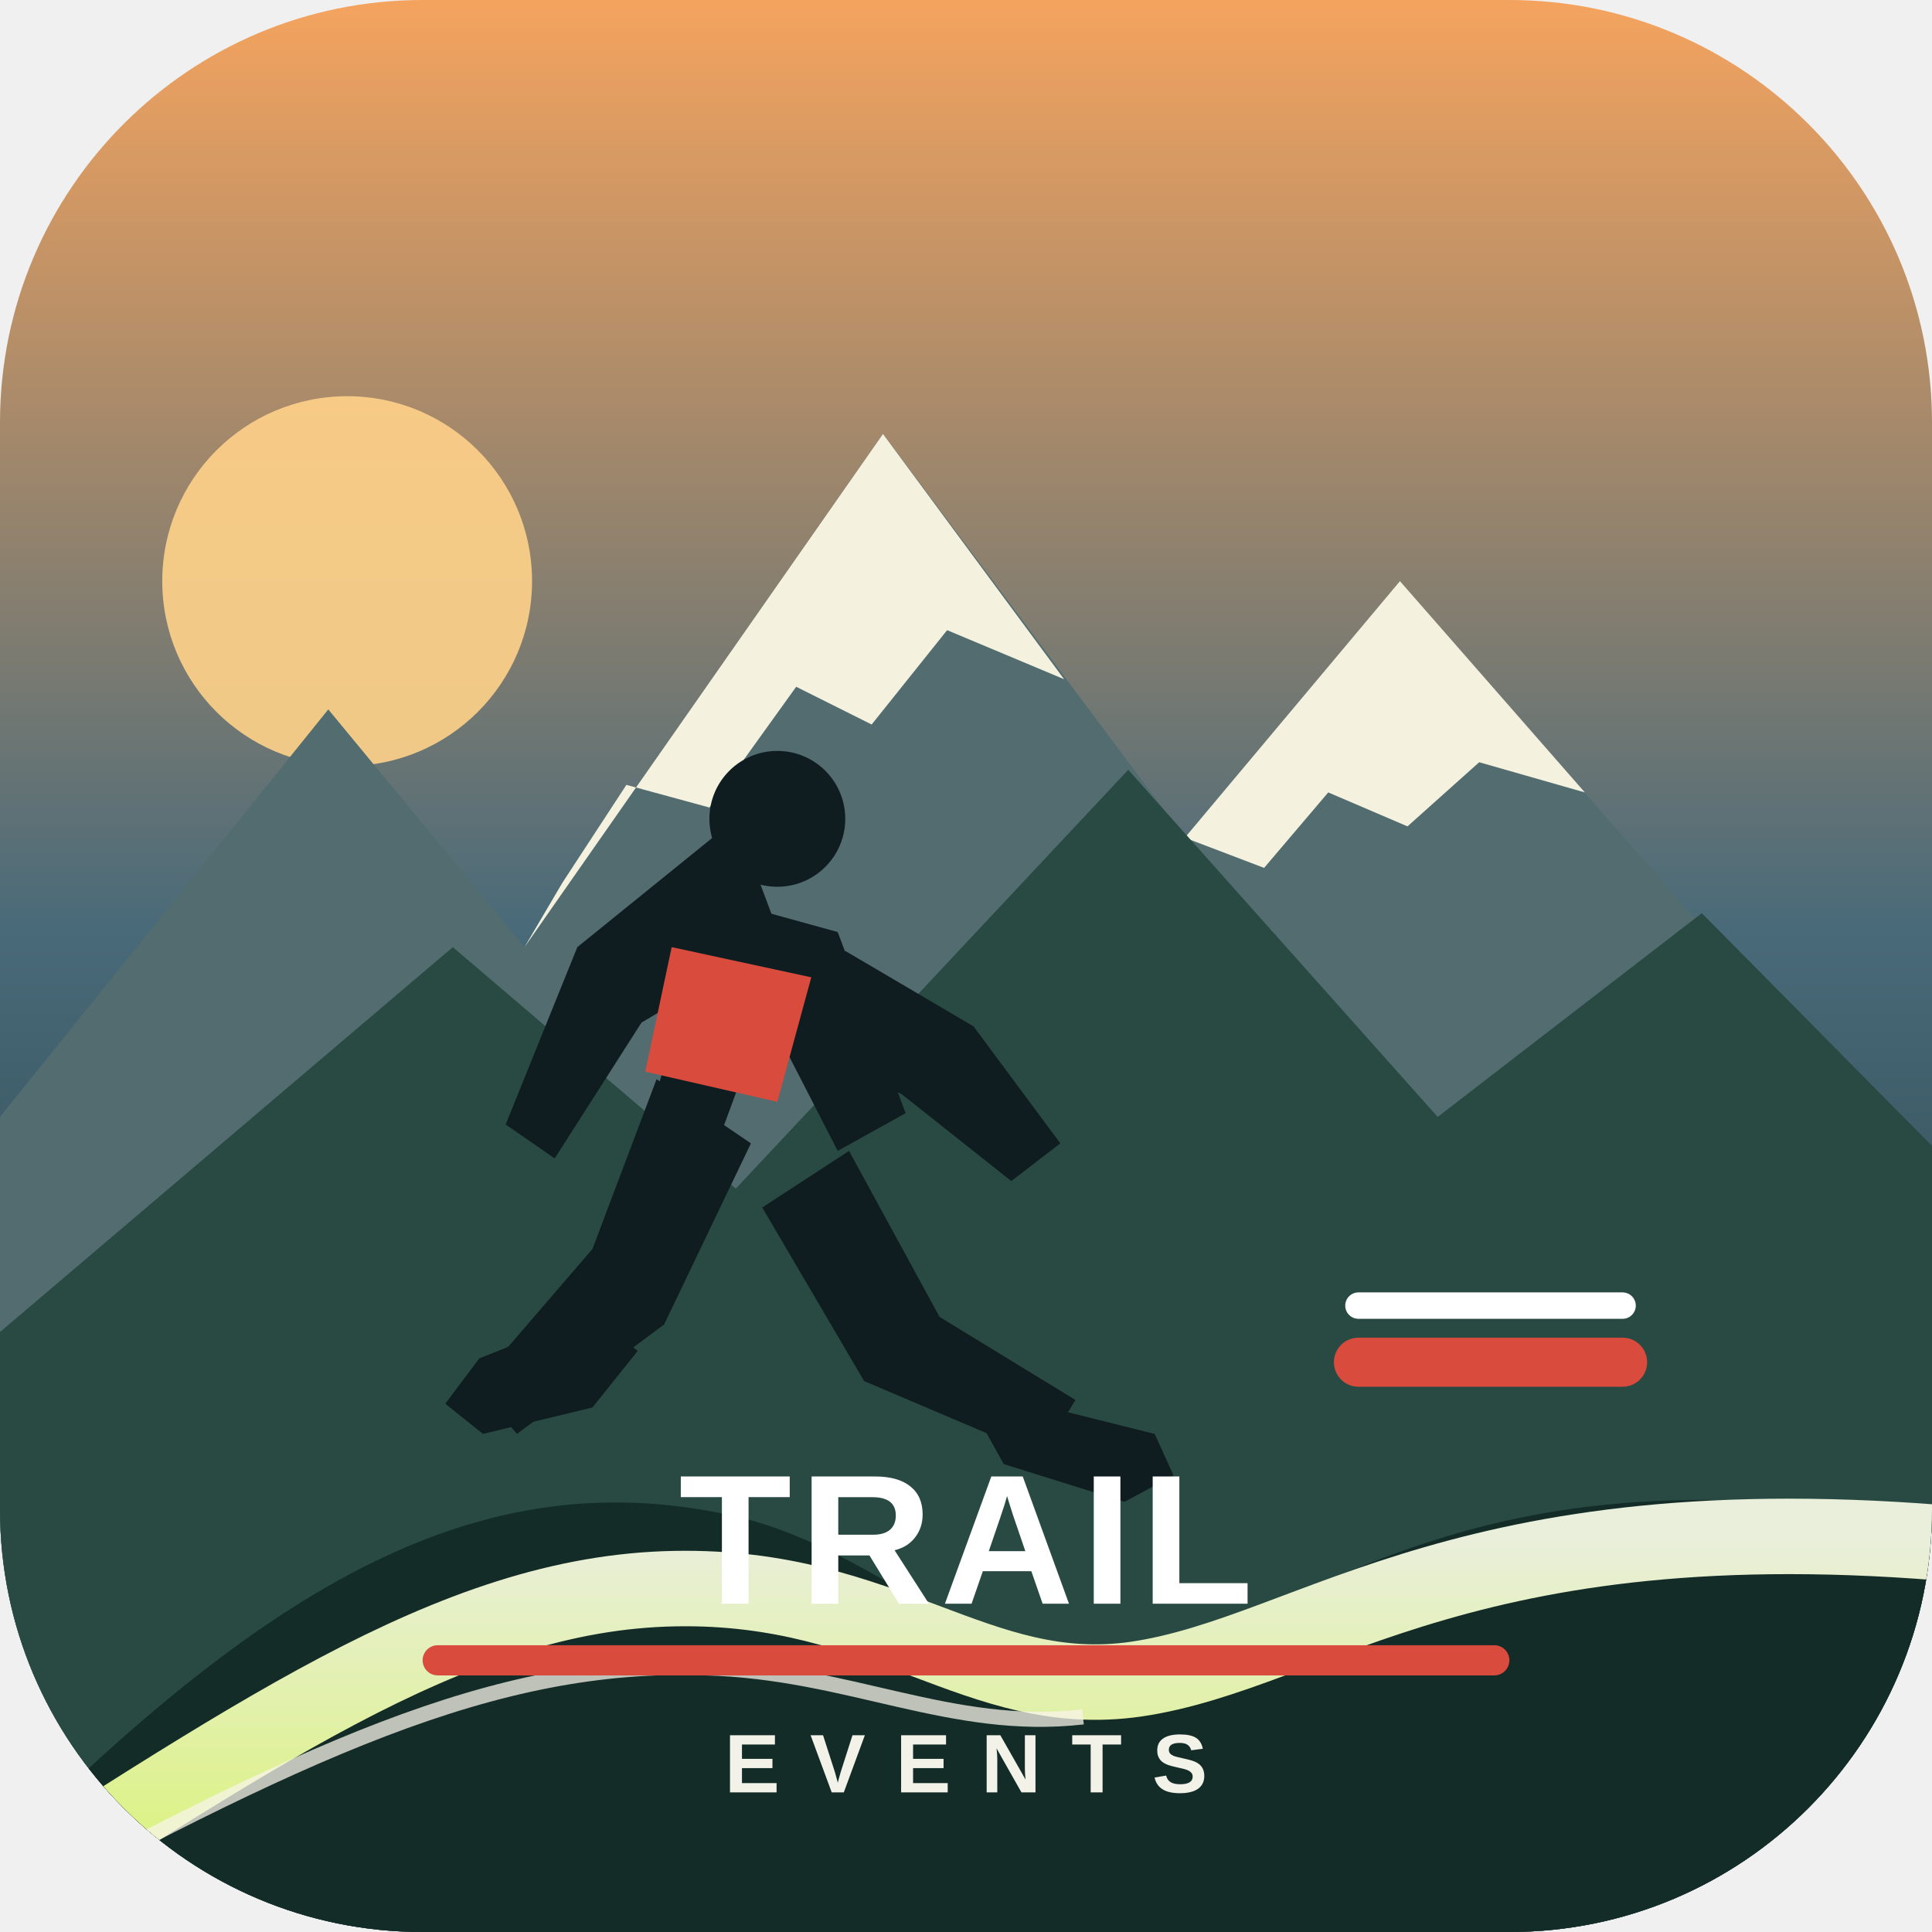
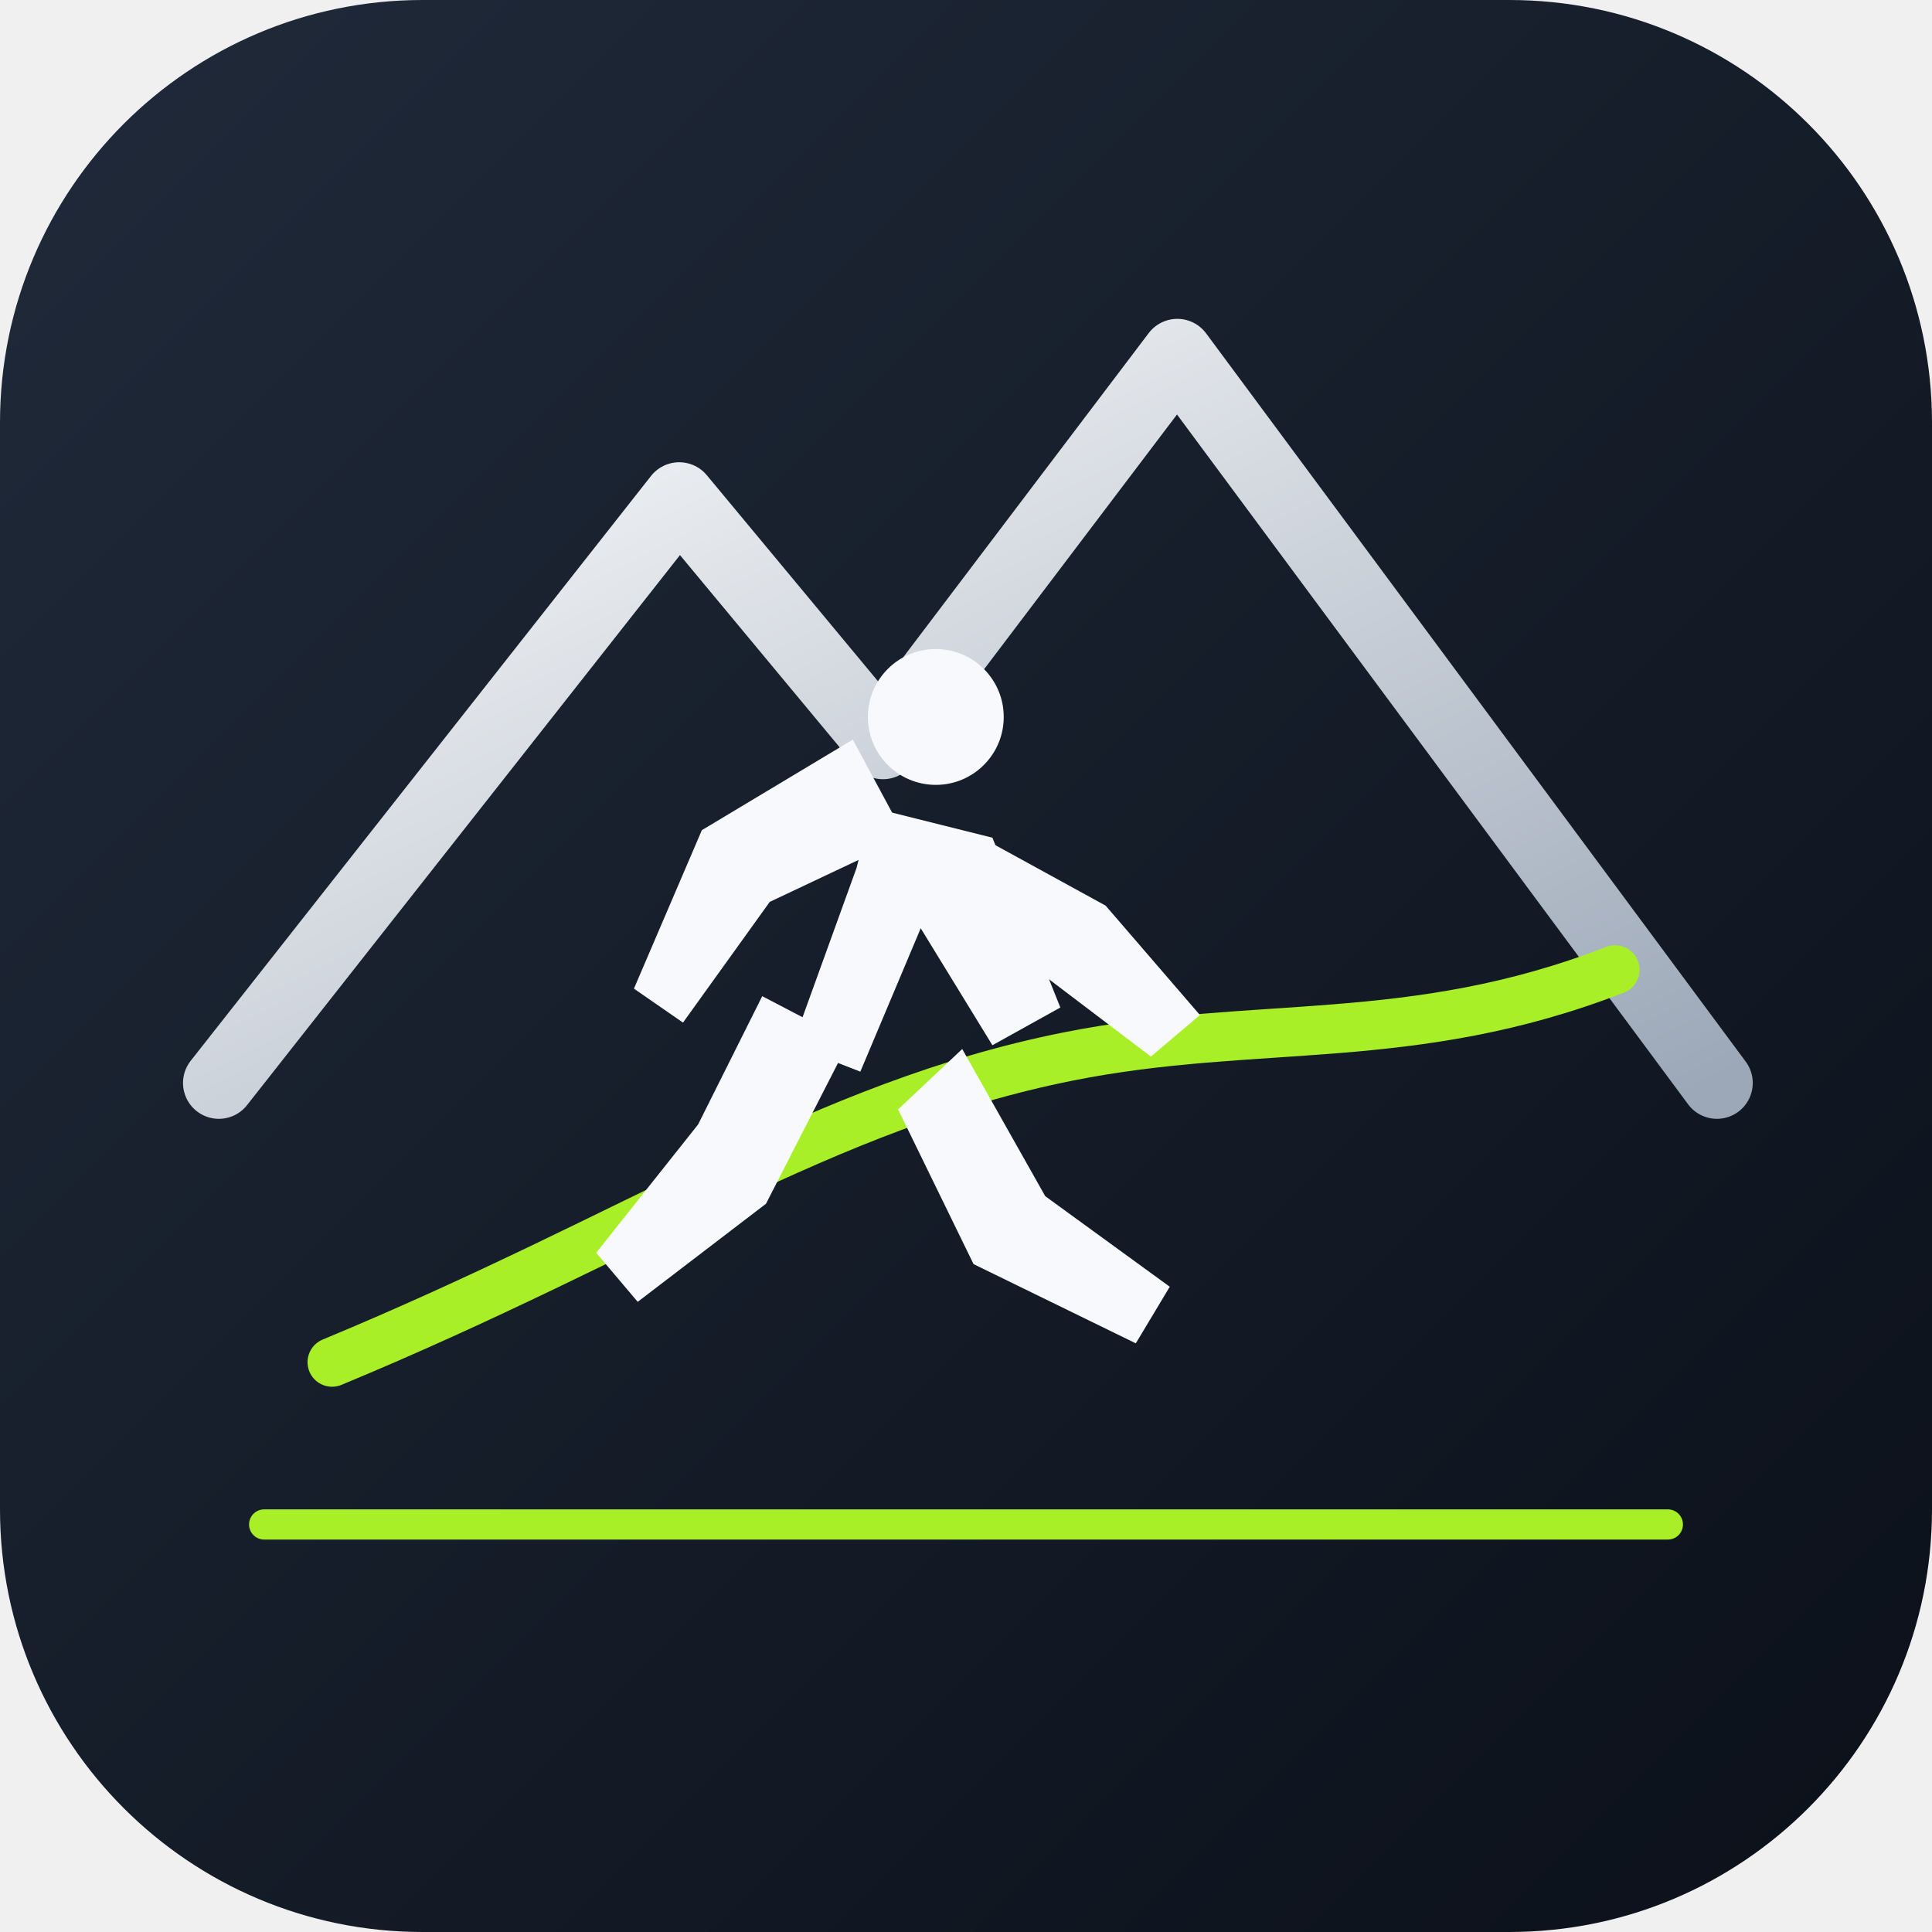
<svg xmlns="http://www.w3.org/2000/svg" viewBox="0 0 512 512">
  <defs>
-     <linearGradient id="sky" x2="0" y2="1">
-       <stop stop-color="#f6a45e" />
-       <stop offset=".48" stop-color="#496a79" />
-       <stop offset="1" stop-color="#152b2b" />
+     <linearGradient id="bg" x1="0" y1="0" x2="1" y2="1">
+       <stop stop-color="#202a3a" />
+       <stop offset="1" stop-color="#0b1019" />
    </linearGradient>
-     <linearGradient id="trail" x2="0" y2="1">
-       <stop stop-color="#e9efdb" />
-       <stop offset="1" stop-color="#d9f36a" />
+     <linearGradient id="peak" x1="0" y1="0" x2="1" y2="1">
+       <stop stop-color="#fff" />
+       <stop offset="1" stop-color="#9ca8b8" />
    </linearGradient>
-     <clipPath id="round">
-       <rect width="512" height="512" rx="112" />
-     </clipPath>
  </defs>
-   <g clip-path="url(#round)">
-     <rect width="512" height="512" fill="url(#sky)" />
-     <circle cx="92" cy="154" r="49" fill="#ffd18a" opacity=".9" />
-     <path d="m-25 327 112-139 52 63 95-136 80 107 57-68 166 190v190H-25Z" fill="#526c70" />
-     <path d="m139 251 95-136 48 65-31-13-20 25-20-10-23 32-22-6-17 26Z M314 222l57-68 49 56-28-8-19 17-21-9-17 20Z" fill="#f5f1df" />
-     <path d="m-20 370 140-119 75 64 104-111 82 92 70-54 92 93v197H-20Z" fill="#294a43" />
-     <path d="M-20 512c82-87 141-125 211-111 42 8 65 42 105 37 56-8 92-62 236-31v105Z" fill="#142c28" />
-     <path d="M-15 512c80-50 134-90 194-91 56-1 80 30 122 24 48-7 88-49 226-35" fill="none" stroke="url(#trail)" stroke-width="20" stroke-linecap="round" />
-     <path d="M-8 512c88-48 139-72 195-70 38 1 65 17 100 13" fill="none" stroke="#f7f4e8" stroke-width="4" opacity=".75" />
-     <circle cx="206" cy="217" r="18" fill="#101d20" />
-     <path d="m193 239 29 8 18 48-18 10-19-37-14 38-18-6 14-49Z" fill="#101d20" />
-     <path d="m207 249-37 22-23 36-13-9 19-47 42-34Z" fill="#101d20" />
-     <path d="m224 252 34 20 23 31-13 10-29-23-32-16Z" fill="#101d20" />
-     <path d="m199 303-23 48-39 29-11-13 31-36 17-45Z M225 305l24 44 36 22-9 15-47-20-27-46Z" fill="#101d20" />
-     <path d="m157 373-29 7-10-8 9-12 30-12 12 10Z M278 373l28 7 5 11-13 7-32-10-5-9Z" fill="#101d20" />
-     <path d="m178 251 37 8-9 33-35-8Z" fill="#d94b3d" />
-     <path d="M360 346h70" stroke="#fff" stroke-width="7" stroke-linecap="round" />
-     <path d="M360 361h70" stroke="#d94b3d" stroke-width="13" stroke-linecap="round" />
-     <text x="256" y="425" text-anchor="middle" fill="#fff" font-family="Arial,sans-serif" font-size="49" font-weight="900" letter-spacing="2">TRAIL</text>
-     <path d="M116 440h280" stroke="#d94b3d" stroke-width="8" stroke-linecap="round" />
-     <text x="256" y="475" text-anchor="middle" fill="#f3f2e8" font-family="Arial,sans-serif" font-size="22" font-weight="700" letter-spacing="8">EVENTS</text>
+   <rect width="512" height="512" rx="112" fill="url(#bg)" />
+   <path d="M58 287 180 132l54 65 78-103 143 193" fill="none" stroke="url(#peak)" stroke-width="19" stroke-linecap="round" stroke-linejoin="round" />
+   <path d="M88 361c82-34 130-68 195-81 50-10 91-2 145-23" fill="none" stroke="#a9ef27" stroke-width="13" stroke-linecap="round" />
+   <g fill="#f7f9fc">
+     <circle cx="248" cy="190" r="18" />
+     <path d="m231 214 32 8 18 45-18 10-19-31-16 38-18-7 17-47z" />
+     <path d="m240 222-36 17-23 32-13-9 18-42 40-24z" />
+     <path d="m262 223 31 17 25 29-13 11-29-22-29-15z" />
+     <path d="m225 276-22 43-34 26-11-13 27-34 17-34z M255 278l22 39 33 24-9 15-43-21-20-41z" />
  </g>
+   <path d="M70 404h372" stroke="#a9ef27" stroke-width="8" stroke-linecap="round" />
</svg>
